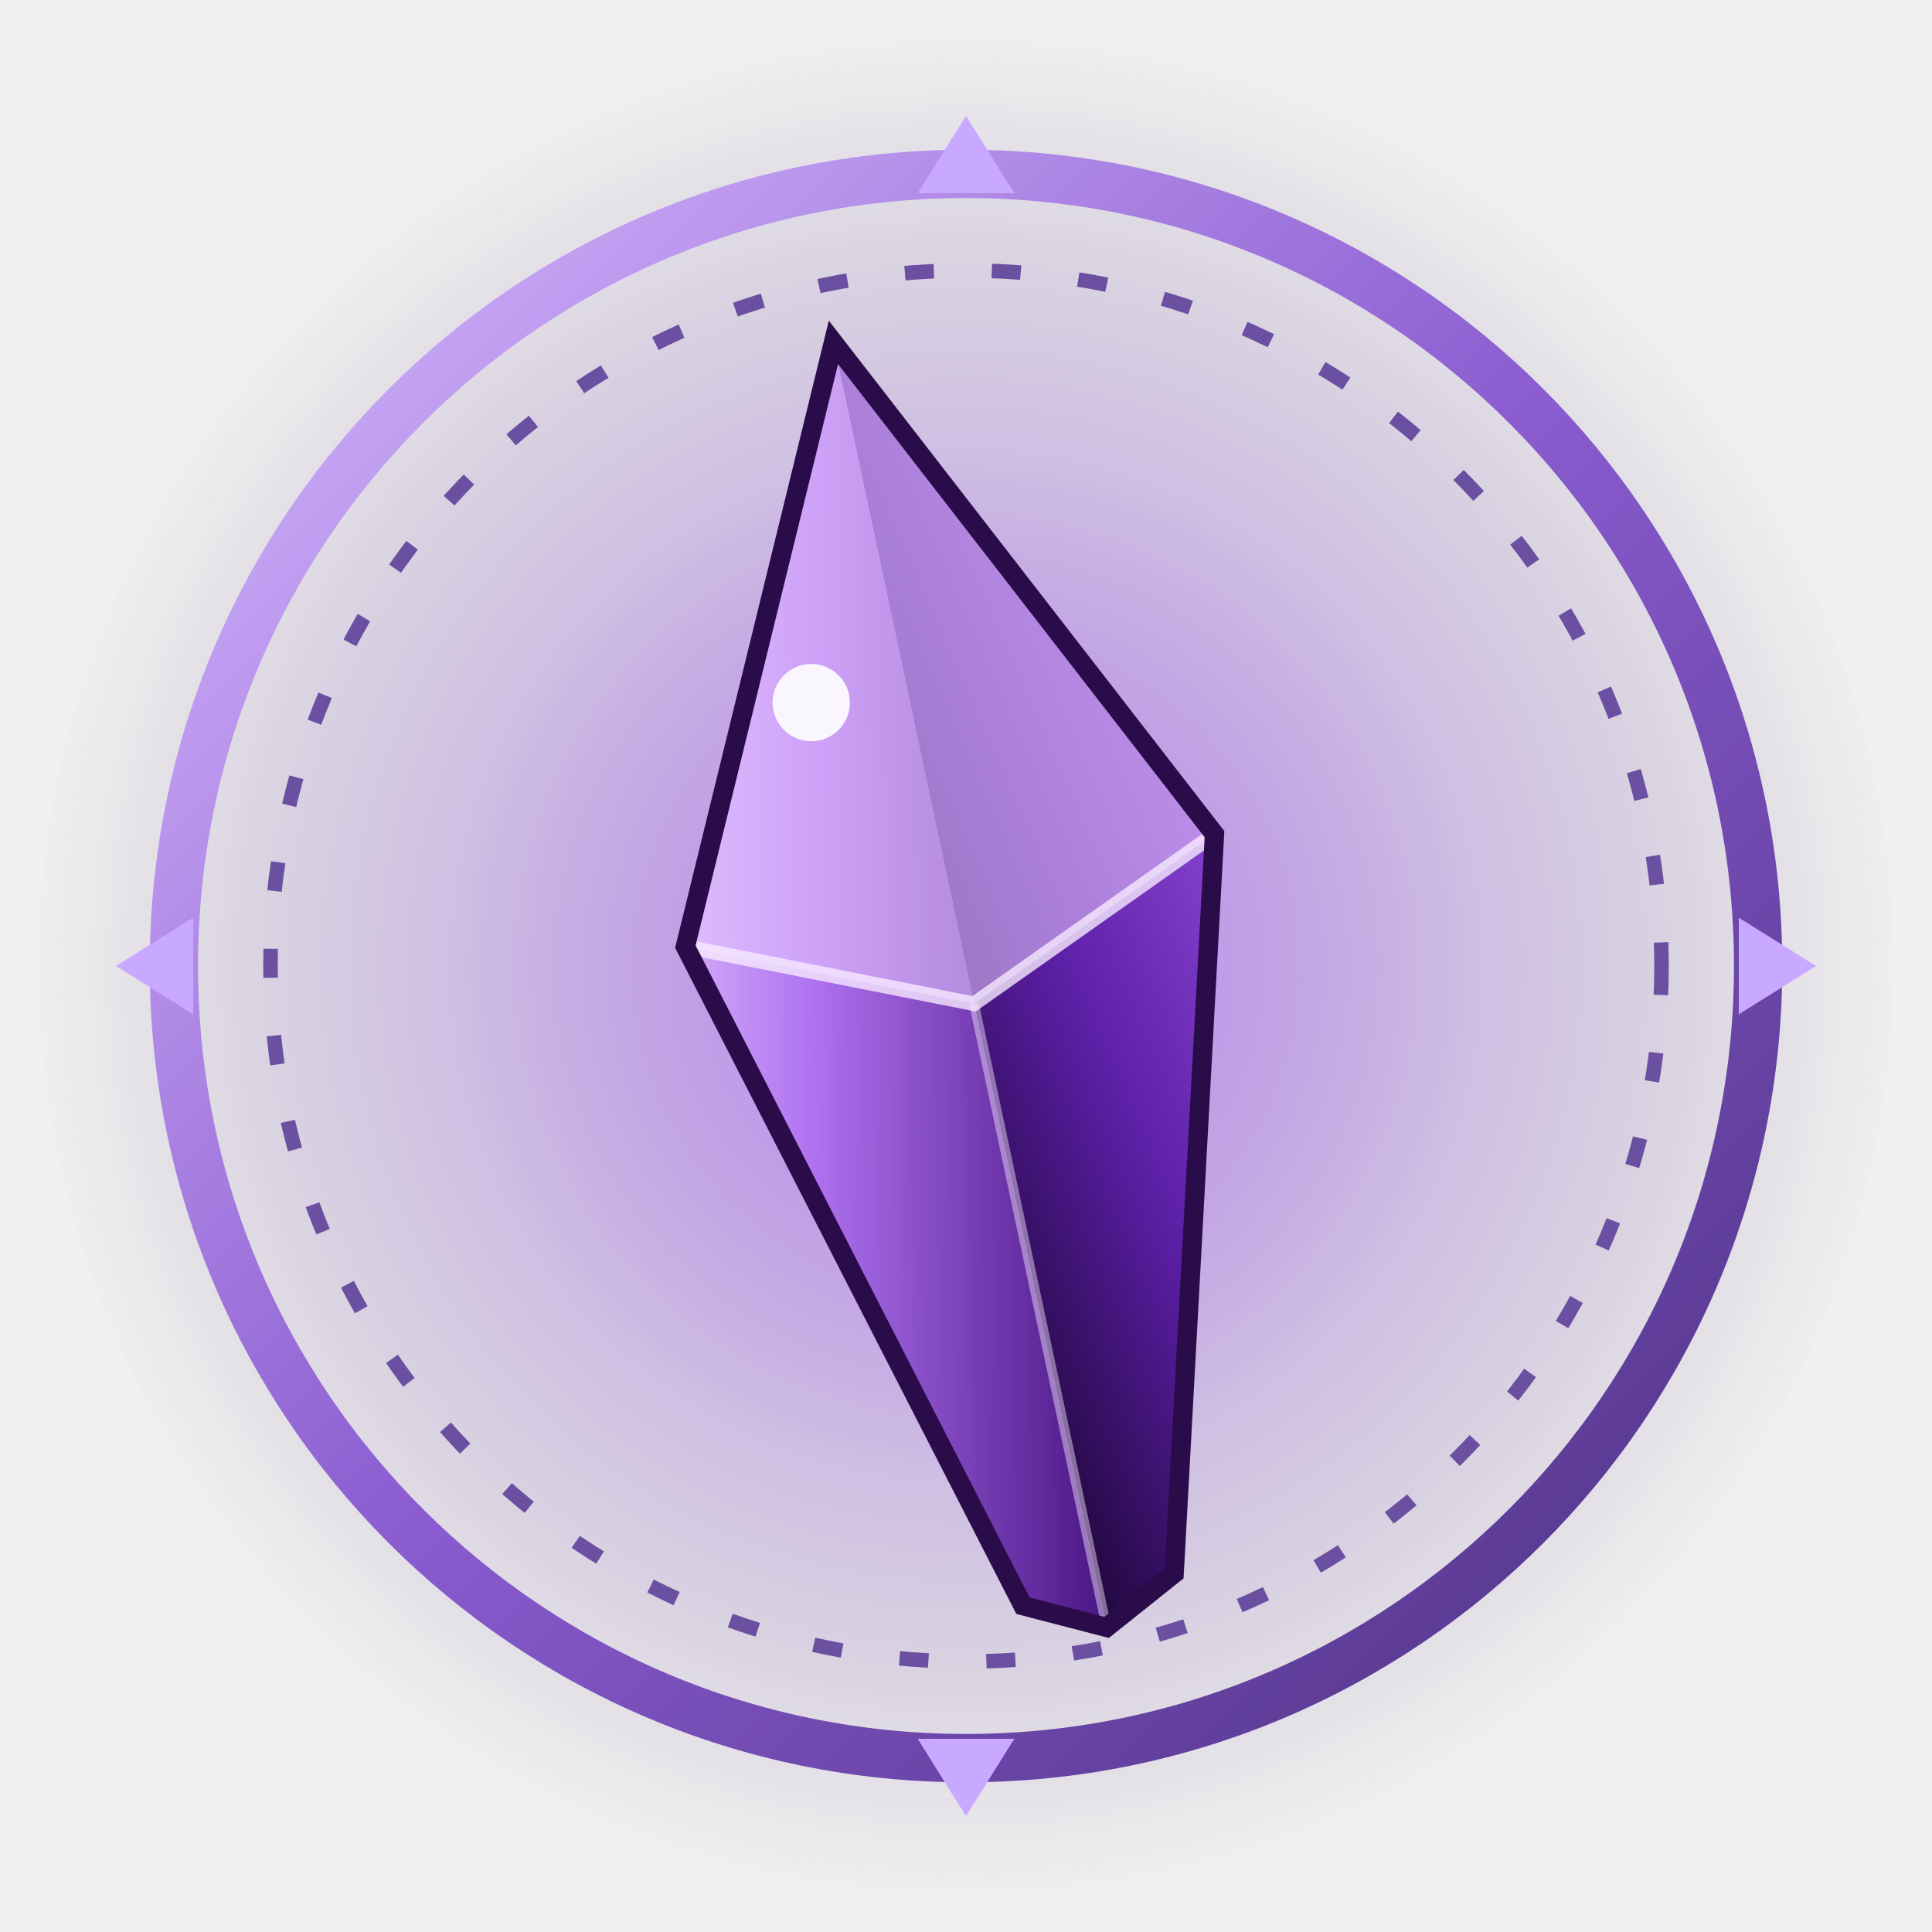
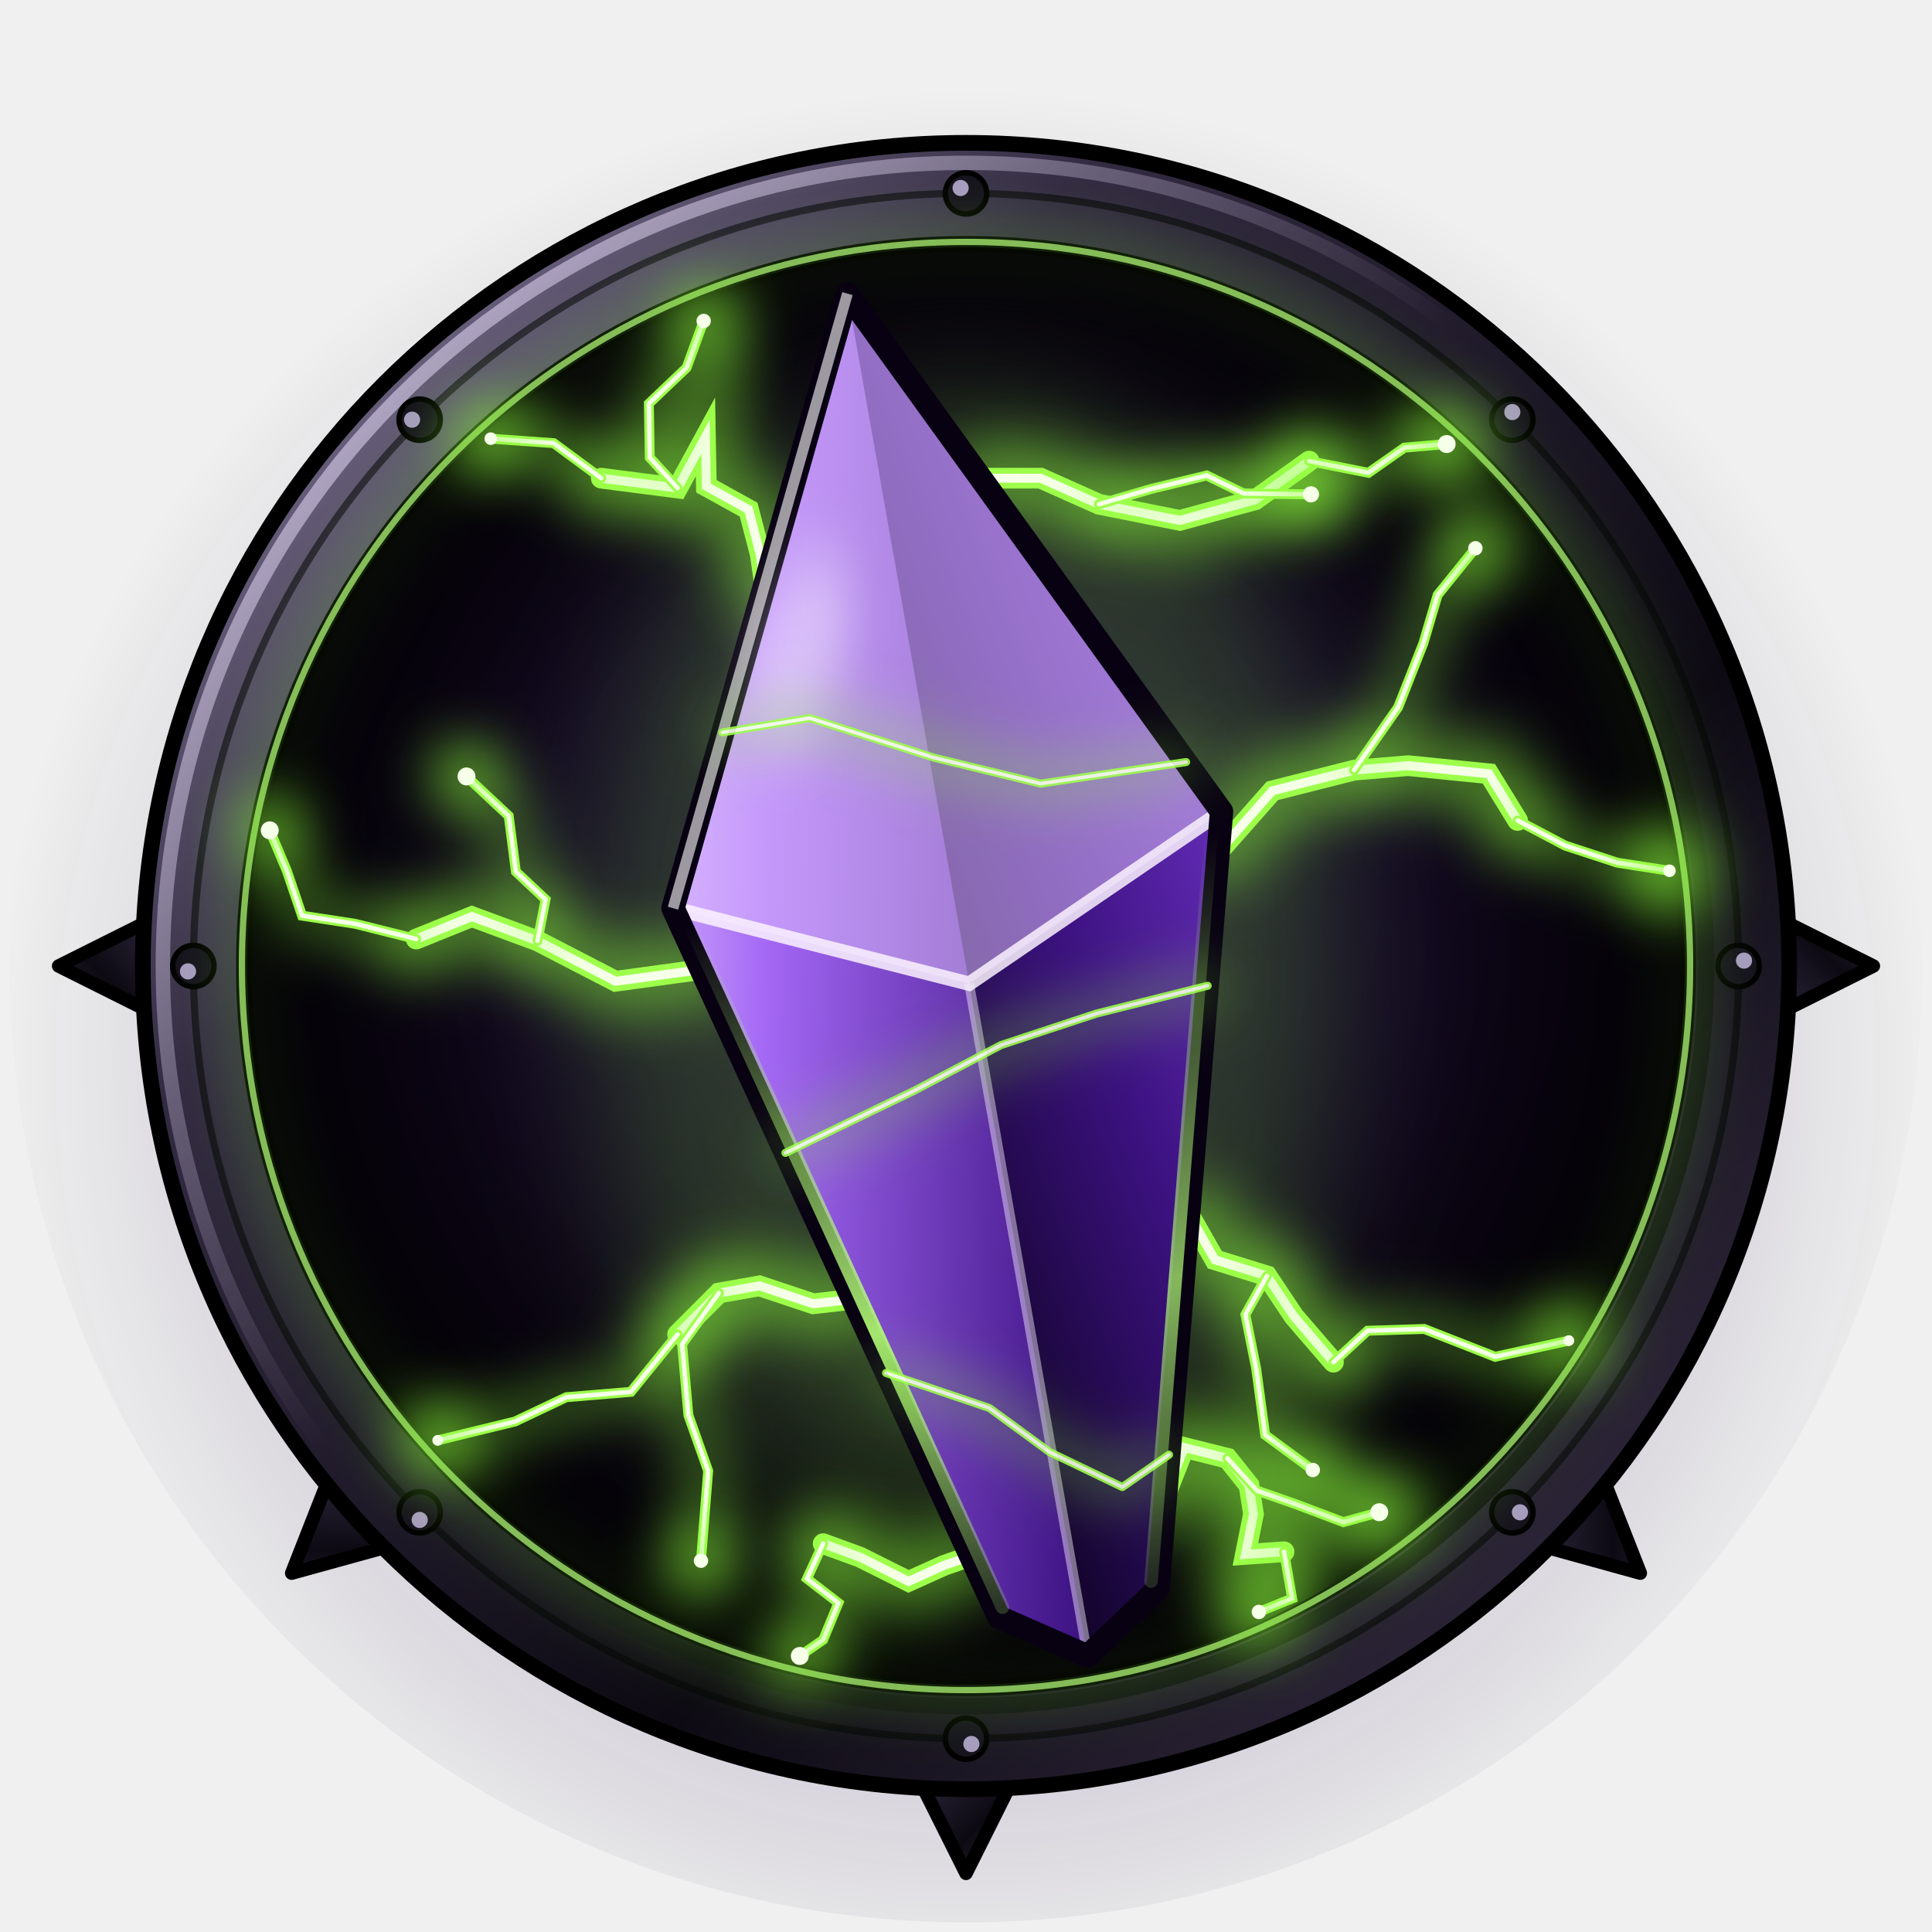
<svg xmlns="http://www.w3.org/2000/svg" viewBox="0 0 200 200">
  <defs>
-     <radialGradient id="glow" cx="50%" cy="50%" r="50%">
-       <stop offset="0%" stop-color="#b56cff" stop-opacity="0.75" />
-       <stop offset="55%" stop-color="#6d2bbf" stop-opacity="0.25" />
-       <stop offset="100%" stop-color="#2a0c4a" stop-opacity="0" />
+     <radialGradient id="glow" cx="50%" cy="55%" r="50%">
+       <stop offset="0%" stop-color="#6fe02a" stop-opacity="0.30" />
+       <stop offset="55%" stop-color="#4a1a8f" stop-opacity="0.22" />
+       <stop offset="100%" stop-color="#12061f" stop-opacity="0" />
    </radialGradient>
+     <radialGradient id="disc" cx="50%" cy="45%" r="60%">
+       <stop offset="0%" stop-color="#241043" />
+       <stop offset="60%" stop-color="#0e0619" />
+       <stop offset="100%" stop-color="#040208" />
+     </radialGradient>
+     <linearGradient id="iron" x1="0" y1="0" x2="1" y2="1">
+       <stop offset="0%" stop-color="#8f84a6" />
+       <stop offset="28%" stop-color="#332b42" />
+       <stop offset="65%" stop-color="#0d0a13" />
+       <stop offset="100%" stop-color="#3a3149" />
+     </linearGradient>
    <linearGradient id="faceL" x1="0" y1="0" x2="1" y2="1">
-       <stop offset="0%" stop-color="#f1dcff" />
-       <stop offset="45%" stop-color="#b072f0" />
-       <stop offset="100%" stop-color="#4a1585" />
+       <stop offset="0%" stop-color="#eedcff" />
+       <stop offset="38%" stop-color="#a468f5" />
+       <stop offset="100%" stop-color="#3a1080" />
    </linearGradient>
    <linearGradient id="faceR" x1="1" y1="0" x2="0" y2="1">
-       <stop offset="0%" stop-color="#9d55e6" />
-       <stop offset="60%" stop-color="#5a1ea3" />
-       <stop offset="100%" stop-color="#22083f" />
+       <stop offset="0%" stop-color="#7a3bd6" />
+       <stop offset="55%" stop-color="#3d1282" />
+       <stop offset="100%" stop-color="#12042a" />
    </linearGradient>
-     <linearGradient id="ring" x1="0" y1="0" x2="1" y2="1">
-       <stop offset="0%" stop-color="#d9bcff" />
-       <stop offset="50%" stop-color="#8a5cd0" />
-       <stop offset="100%" stop-color="#4b2f80" />
+     <linearGradient id="rimLight" x1="0" y1="0" x2="1" y2="1">
+       <stop offset="0%" stop-color="#d8cdea" stop-opacity="0.9" />
+       <stop offset="45%" stop-color="#d8cdea" stop-opacity="0" />
    </linearGradient>
+     <linearGradient id="rimDark" x1="0" y1="0" x2="1" y2="1">
+       <stop offset="55%" stop-color="#000" stop-opacity="0" />
+       <stop offset="100%" stop-color="#000" stop-opacity="0.9" />
+     </linearGradient>
+     <radialGradient id="well" cx="50%" cy="50%" r="50%">
+       <stop offset="62%" stop-color="#000" stop-opacity="0" />
+       <stop offset="100%" stop-color="#000" stop-opacity="0.75" />
+     </radialGradient>
+     <linearGradient id="felEdge" x1="0" y1="0" x2="0" y2="1">
+       <stop offset="0%" stop-color="#b6ff7a" stop-opacity="0" />
+       <stop offset="60%" stop-color="#b6ff7a" stop-opacity="0.9" />
+       <stop offset="100%" stop-color="#b6ff7a" stop-opacity="0.2" />
+     </linearGradient>
+     <filter id="soft" x="-50%" y="-50%" width="200%" height="200%">
+       <feGaussianBlur stdDeviation="3.2" />
+     </filter>
+     <clipPath id="inside">
+       <circle cx="100" cy="100" r="80" />
+     </clipPath>
+     <filter id="softer" x="-50%" y="-50%" width="200%" height="200%">
+       <feGaussianBlur stdDeviation="7" />
+     </filter>
+     <path id="spike" d="M90 181 L100 201 L110 181 Z" />
  </defs>
-   <circle cx="100" cy="100" r="96" fill="url(#glow)" />
-   <circle cx="100" cy="100" r="82" fill="none" stroke="url(#ring)" stroke-width="5" />
-   <circle cx="100" cy="100" r="72" fill="none" stroke="#6b4fa0" stroke-width="1.5" stroke-dasharray="3 6" />
-   <g fill="#c9a8ff">
-     <path d="M100 12 l5 8 h-10z" />
-     <path d="M100 188 l5 -8 h-10z" />
-     <path d="M12 100 l8 5 v-10z" />
-     <path d="M188 100 l-8 5 v-10z" />
-   </g>
-   <g transform="translate(100 100) rotate(-12) translate(-100 -100)">
-     <path d="M100 34 L128 92 L108 166 L100 170 Z" fill="url(#faceR)" />
-     <path d="M100 34 L72 92 L92 166 L100 170 Z" fill="url(#faceL)" />
-     <path d="M100 34 L72 92 L100 104 L128 92 Z" fill="#e7cbff" opacity="0.55" />
-     <path d="M72 92 L100 104 L128 92" fill="none" stroke="#f6eaff" stroke-width="1.5" opacity="0.8" />
-     <path d="M100 104 L100 170" stroke="#f6eaff" stroke-width="1" opacity="0.45" />
-     <path d="M100 34 L128 92 L108 166 L100 170 L92 166 L72 92 Z" fill="none" stroke="#2a0c4a" stroke-width="2" />
-     <circle cx="90" cy="70" r="4" fill="#ffffff" opacity="0.9" />
+   <circle cx="100" cy="100" r="99" fill="url(#glow)" />
+   <g transform="translate(100 100) scale(0.93) translate(-100 -100)">
+     <g fill="url(#iron)" stroke="#000" stroke-width="1.5" stroke-linejoin="round">
+       <use href="#spike" />
+       <use href="#spike" transform="rotate(48 100 100)" />
+       <use href="#spike" transform="rotate(-48 100 100)" />
+       <use href="#spike" transform="rotate(90 100 100)" />
+       <use href="#spike" transform="rotate(-90 100 100)" />
+     </g>
+     <circle cx="100" cy="100" r="86" fill="url(#disc)" />
+     <circle cx="100" cy="100" r="86" fill="none" stroke="#000" stroke-width="13" />
+     <circle cx="100" cy="100" r="86" fill="none" stroke="url(#iron)" stroke-width="9.5" />
+     <circle cx="100" cy="100" r="89.4" fill="none" stroke="url(#rimLight)" stroke-width="1.6" />
+     <circle cx="100" cy="100" r="86" fill="none" stroke="#000" stroke-width="0.8" opacity="0.55" />
+     <circle cx="100" cy="100" r="82.4" fill="none" stroke="url(#rimDark)" stroke-width="1.8" />
+     <g id="rivets">
+       <g id="rivet">
+         <circle cx="100" cy="14" r="2.3" fill="#15111d" stroke="#000" stroke-width="0.6" />
+         <circle cx="99.4" cy="13.4" r="0.9" fill="#a79bc0" />
+       </g>
+       <use href="#rivet" transform="rotate(45 100 100)" />
+       <use href="#rivet" transform="rotate(90 100 100)" />
+       <use href="#rivet" transform="rotate(135 100 100)" />
+       <use href="#rivet" transform="rotate(180 100 100)" />
+       <use href="#rivet" transform="rotate(225 100 100)" />
+       <use href="#rivet" transform="rotate(270 100 100)" />
+       <use href="#rivet" transform="rotate(315 100 100)" />
+     </g>
+     <circle cx="100" cy="100" r="80.4" fill="none" stroke="#8dff3a" stroke-width="3" opacity="0.35" filter="url(#soft)" />
+     <circle cx="100" cy="100" r="80.6" fill="none" stroke="#b6ff7a" stroke-width="0.7" opacity="0.7" />
+     <circle cx="100" cy="100" r="80" fill="url(#well)" />
+     <ellipse cx="100" cy="100" rx="42" ry="64" fill="#8dff3a" opacity="0.18" filter="url(#softer)" />
+     <g clip-path="url(#inside)" fill="none" stroke-linecap="round" stroke-linejoin="miter">
+       <path d="M77.6 57.7 L77.1 54.2 L75.8 49.2 L71.1 46.6 L71.0 41.1 L67.9 46.8 L59.4 45.7 M70.5 100.4 L61.0 101.7 L52.3 97.2 L45.0 94.5 L38.8 97.0 M87.4 137.1 L83.0 137.6 L77.0 135.6 L72.5 136.4 L67.9 141.0 M100.5 165.7 L97.6 166.7 L93.6 168.5 L88.2 165.8 L84.1 164.3 M101.7 45.7 L108.3 45.7 L114.8 48.6 L123.8 50.4 L132.2 48.1 L138.2 43.8 M128.1 87.3 L134.1 80.5 L143.2 78.2 L149.2 77.7 L158.2 78.6 L161.4 83.8 M124.8 127.6 L127.7 132.7 L133.5 134.5 L136.5 139.0 L140.9 144.1 M122.2 158.9 L124.3 153.6 L129.1 154.8 L131.5 157.8 L132.0 161.0 L131.1 165.5 L135.4 165.2" stroke="#8dff3a" stroke-width="7.8" opacity="0.5" filter="url(#soft)" />
+       <path d="M77.6 57.7 L77.1 54.2 L75.8 49.2 L71.1 46.6 L71.0 41.1 L67.9 46.8 L59.4 45.7 M70.5 100.4 L61.0 101.7 L52.3 97.2 L45.0 94.5 L38.8 97.0 M87.4 137.1 L83.0 137.6 L77.0 135.6 L72.5 136.4 L67.9 141.0 M100.5 165.7 L97.6 166.7 L93.6 168.5 L88.2 165.8 L84.1 164.3 M101.7 45.7 L108.3 45.7 L114.8 48.6 L123.8 50.4 L132.2 48.1 L138.2 43.8 M128.1 87.3 L134.1 80.5 L143.2 78.2 L149.2 77.7 L158.2 78.6 L161.4 83.8 M124.8 127.6 L127.7 132.7 L133.5 134.5 L136.5 139.0 L140.9 144.1 M122.2 158.9 L124.3 153.6 L129.1 154.8 L131.5 157.8 L132.0 161.0 L131.1 165.5 L135.4 165.2" stroke="#9dff4a" stroke-width="2.3" />
+       <path d="M77.6 57.7 L77.1 54.2 L75.8 49.2 L71.1 46.6 L71.0 41.1 L67.9 46.8 L59.4 45.7 M70.5 100.4 L61.0 101.7 L52.3 97.2 L45.0 94.5 L38.8 97.0 M87.4 137.1 L83.0 137.6 L77.0 135.6 L72.5 136.4 L67.9 141.0 M100.5 165.7 L97.6 166.7 L93.6 168.5 L88.2 165.8 L84.1 164.3 M101.7 45.7 L108.3 45.7 L114.8 48.6 L123.8 50.4 L132.2 48.1 L138.2 43.8 M128.1 87.3 L134.1 80.5 L143.2 78.2 L149.2 77.7 L158.2 78.6 L161.4 83.8 M124.8 127.6 L127.7 132.7 L133.5 134.5 L136.5 139.0 L140.9 144.1 M122.2 158.9 L124.3 153.6 L129.1 154.8 L131.5 157.8 L132.0 161.0 L131.1 165.5 L135.4 165.2" stroke="#f6ffe8" stroke-width="1.0" />
+       <path d="M59.4 45.7 L54.1 41.8 L47.1 41.3 M67.9 46.8 L64.8 43.4 L64.7 37.4 L68.9 33.4 L70.8 28.2 M38.8 97.0 L32.0 95.3 L26.1 94.4 L24.4 89.4 L22.5 84.9 M52.3 97.2 L53.2 92.6 L49.9 89.5 L49.1 83.3 L44.4 78.9 M67.9 141.0 L62.7 147.4 L55.5 148.0 L49.8 150.7 L41.2 152.8 M72.5 136.4 L68.4 142.1 L69.1 150.0 L71.3 156.2 L70.5 166.2 M84.1 164.3 L82.3 168.2 L85.8 170.9 L84.1 175.0 L81.5 176.8 M138.2 43.8 L144.8 45.1 L148.8 42.3 L153.5 41.9 M114.8 48.6 L120.6 46.9 L126.8 45.4 L130.9 47.4 L138.4 47.5 M161.4 83.8 L166.7 86.6 L172.5 88.5 L178.3 89.4 M143.2 78.2 L148.1 71.2 L150.9 64.1 L152.5 58.7 L156.7 53.5 M140.9 144.1 L144.7 140.6 L151.0 140.4 L158.9 143.5 L167.1 141.7 M133.5 134.5 L131.1 138.8 L132.3 144.8 L133.3 152.2 L138.6 156.1 M135.4 165.2 L136.3 170.4 L132.6 171.9 M129.1 154.8 L132.4 158.4 L136.7 159.9 L142.0 161.9 L146.0 160.8" stroke="#8dff3a" stroke-width="3.7" opacity="0.5" filter="url(#soft)" />
+       <path d="M59.4 45.7 L54.1 41.8 L47.1 41.3 M67.9 46.8 L64.8 43.4 L64.7 37.4 L68.9 33.4 L70.8 28.2 M38.8 97.0 L32.0 95.3 L26.1 94.4 L24.4 89.4 L22.5 84.9 M52.3 97.2 L53.2 92.6 L49.9 89.5 L49.1 83.3 L44.4 78.9 M67.9 141.0 L62.7 147.4 L55.5 148.0 L49.8 150.7 L41.2 152.8 M72.5 136.4 L68.4 142.1 L69.1 150.0 L71.3 156.2 L70.5 166.2 M84.1 164.3 L82.3 168.2 L85.8 170.9 L84.1 175.0 L81.5 176.8 M138.2 43.8 L144.8 45.1 L148.8 42.3 L153.5 41.9 M114.8 48.6 L120.6 46.9 L126.8 45.4 L130.9 47.4 L138.4 47.5 M161.4 83.8 L166.7 86.6 L172.5 88.5 L178.3 89.4 M143.2 78.2 L148.1 71.2 L150.9 64.1 L152.5 58.7 L156.7 53.5 M140.9 144.1 L144.7 140.6 L151.0 140.4 L158.9 143.5 L167.1 141.7 M133.5 134.5 L131.1 138.8 L132.3 144.8 L133.3 152.2 L138.6 156.1 M135.4 165.2 L136.3 170.4 L132.6 171.9 M129.1 154.8 L132.4 158.4 L136.7 159.9 L142.0 161.9 L146.0 160.8" stroke="#9dff4a" stroke-width="1.1" />
+       <path d="M59.4 45.7 L54.1 41.8 L47.1 41.3 M67.9 46.8 L64.8 43.4 L64.7 37.4 L68.9 33.4 L70.8 28.2 M38.8 97.0 L32.0 95.3 L26.1 94.4 L24.4 89.4 L22.5 84.9 M52.3 97.2 L53.2 92.6 L49.9 89.5 L49.1 83.3 L44.4 78.9 M67.9 141.0 L62.7 147.4 L55.5 148.0 L49.8 150.7 L41.2 152.8 M72.5 136.4 L68.4 142.1 L69.1 150.0 L71.3 156.2 L70.5 166.2 M84.1 164.3 L82.3 168.2 L85.8 170.9 L84.1 175.0 L81.5 176.8 M138.2 43.8 L144.8 45.1 L148.8 42.3 L153.5 41.9 M114.8 48.6 L120.6 46.9 L126.8 45.4 L130.9 47.4 L138.4 47.5 M161.4 83.8 L166.7 86.6 L172.5 88.5 L178.3 89.4 M143.2 78.2 L148.1 71.2 L150.9 64.1 L152.5 58.7 L156.7 53.5 M140.9 144.1 L144.7 140.6 L151.0 140.4 L158.9 143.5 L167.1 141.7 M133.5 134.5 L131.1 138.8 L132.3 144.8 L133.3 152.2 L138.6 156.1 M135.4 165.2 L136.3 170.4 L132.6 171.9 M129.1 154.8 L132.4 158.4 L136.7 159.9 L142.0 161.9 L146.0 160.8" stroke="#f6ffe8" stroke-width="0.5" />
+     </g>
+     <g fill="#8dff3a" opacity="0.7" filter="url(#soft)">
+       <circle cx="47.1" cy="41.3" r="3.9" />
+       <circle cx="70.8" cy="28.2" r="3.6" />
+       <circle cx="22.5" cy="84.9" r="3.4" />
+       <circle cx="44.4" cy="78.9" r="3.5" />
+       <circle cx="41.2" cy="152.8" r="4.0" />
+       <circle cx="70.5" cy="166.2" r="3.7" />
+       <circle cx="81.5" cy="176.8" r="3.3" />
+       <circle cx="153.5" cy="41.9" r="4.2" />
+       <circle cx="138.4" cy="47.5" r="3.9" />
+       <circle cx="178.3" cy="89.4" r="4.5" />
+       <circle cx="156.7" cy="53.5" r="3.8" />
+       <circle cx="167.1" cy="141.7" r="3.9" />
+       <circle cx="138.6" cy="156.1" r="3.6" />
+       <circle cx="132.6" cy="171.9" r="3.9" />
+       <circle cx="146.0" cy="160.8" r="4.4" />
+     </g>
+     <g fill="#f6ffe8">
+       <circle cx="47.1" cy="41.3" r="0.7" />
+       <circle cx="70.8" cy="28.2" r="0.8" />
+       <circle cx="22.5" cy="84.9" r="1.0" />
+       <circle cx="44.4" cy="78.9" r="1.0" />
+       <circle cx="41.2" cy="152.8" r="0.6" />
+       <circle cx="70.5" cy="166.2" r="0.8" />
+       <circle cx="81.5" cy="176.8" r="1.0" />
+       <circle cx="153.5" cy="41.9" r="1.0" />
+       <circle cx="138.4" cy="47.5" r="0.9" />
+       <circle cx="178.3" cy="89.4" r="0.7" />
+       <circle cx="156.7" cy="53.5" r="0.8" />
+       <circle cx="167.1" cy="141.7" r="0.6" />
+       <circle cx="138.6" cy="156.1" r="0.8" />
+       <circle cx="132.6" cy="171.9" r="0.8" />
+       <circle cx="146.0" cy="160.8" r="1.0" />
+     </g>
+     <g transform="translate(100 100) rotate(-10) translate(-100 -100)">
+       <path d="M100 24 L131 88 L109 172 L100 178 Z" fill="url(#faceR)" />
+       <path d="M100 24 L69 88 L91 172 L100 178 Z" fill="url(#faceL)" />
+       <path d="M100 24 L69 88 L100 102 L131 88 Z" fill="#e3c8ff" opacity="0.5" />
+       <path d="M69 88 L100 102 L131 88" fill="none" stroke="#fbf2ff" stroke-width="1.6" opacity="0.85" />
+       <path d="M100 102 L100 178" stroke="#fbf2ff" stroke-width="1.1" opacity="0.45" />
+       <path d="M100 24 L131 88 L109 172 L100 178 L91 172 L69 88 Z" fill="none" stroke="#080112" stroke-width="2.6" stroke-linejoin="round" />
+       <path d="M100 24 L69 88" stroke="#ffffff" stroke-width="1.2" opacity="0.6" />
+       <path d="M70.5 90 L91.6 171" stroke="url(#felEdge)" stroke-width="1.5" stroke-linecap="round" />
+       <path d="M129.5 90 L108.4 171" stroke="url(#felEdge)" stroke-width="1.5" stroke-linecap="round" opacity="0.8" />
+       <ellipse cx="88" cy="62" rx="5" ry="11" fill="#ffffff" opacity="0.4" filter="url(#soft)" transform="rotate(26 88 62)" />
+     </g>
+     <g fill="none" stroke-linecap="round" stroke-linejoin="round" opacity="0.9">
+       <path d="M72.9 74.0 L82.6 72.4 L96.4 76.8 L108.3 79.7 L124.5 77.3 M79.9 120.8 L94.2 113.9 L103.9 108.8 L114.5 105.3 L126.9 102.2 M91.1 145.3 L102.6 149.2 L109.3 154.1 L117.4 158.0 L122.6 154.4" stroke="#8dff3a" stroke-width="3.1" opacity="0.5" filter="url(#soft)" />
+       <path d="M72.9 74.0 L82.6 72.4 L96.4 76.8 L108.3 79.7 L124.5 77.3 M79.9 120.8 L94.2 113.9 L103.9 108.8 L114.5 105.3 L126.9 102.2 M91.1 145.3 L102.6 149.2 L109.3 154.1 L117.4 158.0 L122.6 154.4" stroke="#9dff4a" stroke-width="0.9" />
+       <path d="M72.9 74.0 L82.6 72.4 L96.4 76.8 L108.3 79.7 L124.5 77.3 M79.9 120.8 L94.2 113.9 L103.9 108.8 L114.5 105.3 L126.9 102.2 M91.1 145.3 L102.6 149.2 L109.3 154.1 L117.4 158.0 L122.6 154.4" stroke="#f6ffe8" stroke-width="0.4" />
+     </g>
  </g>
</svg>
